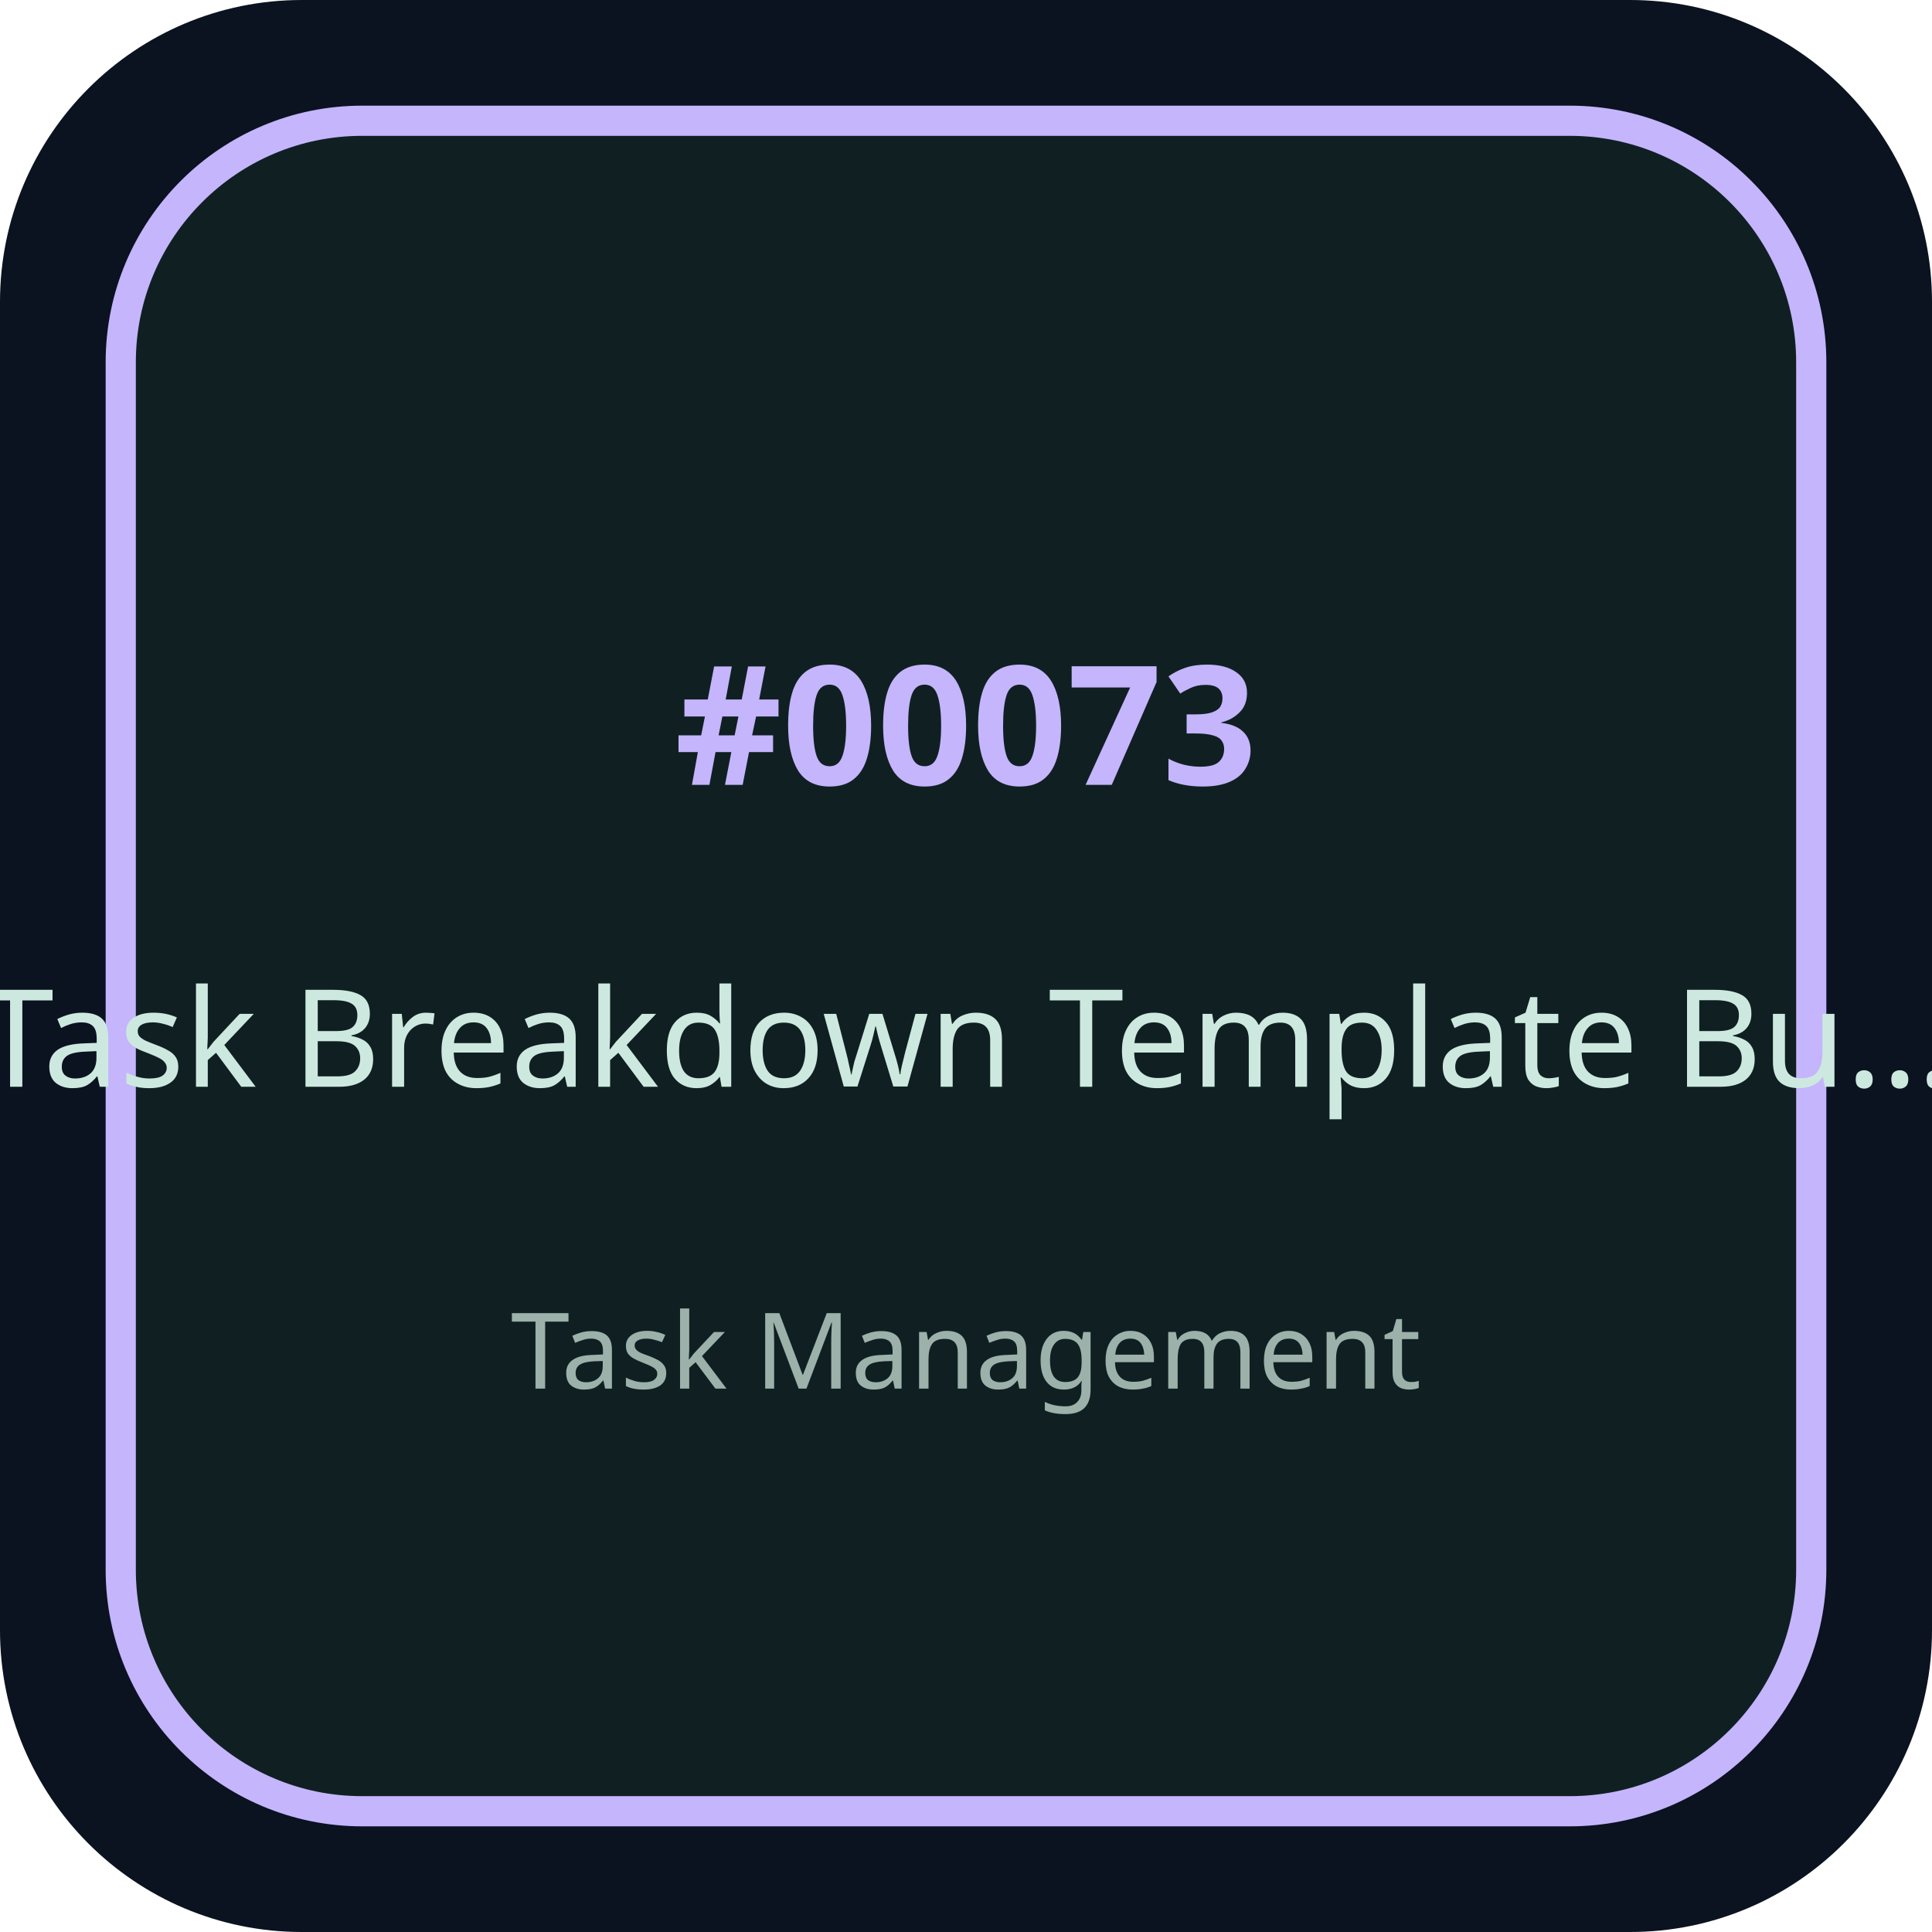
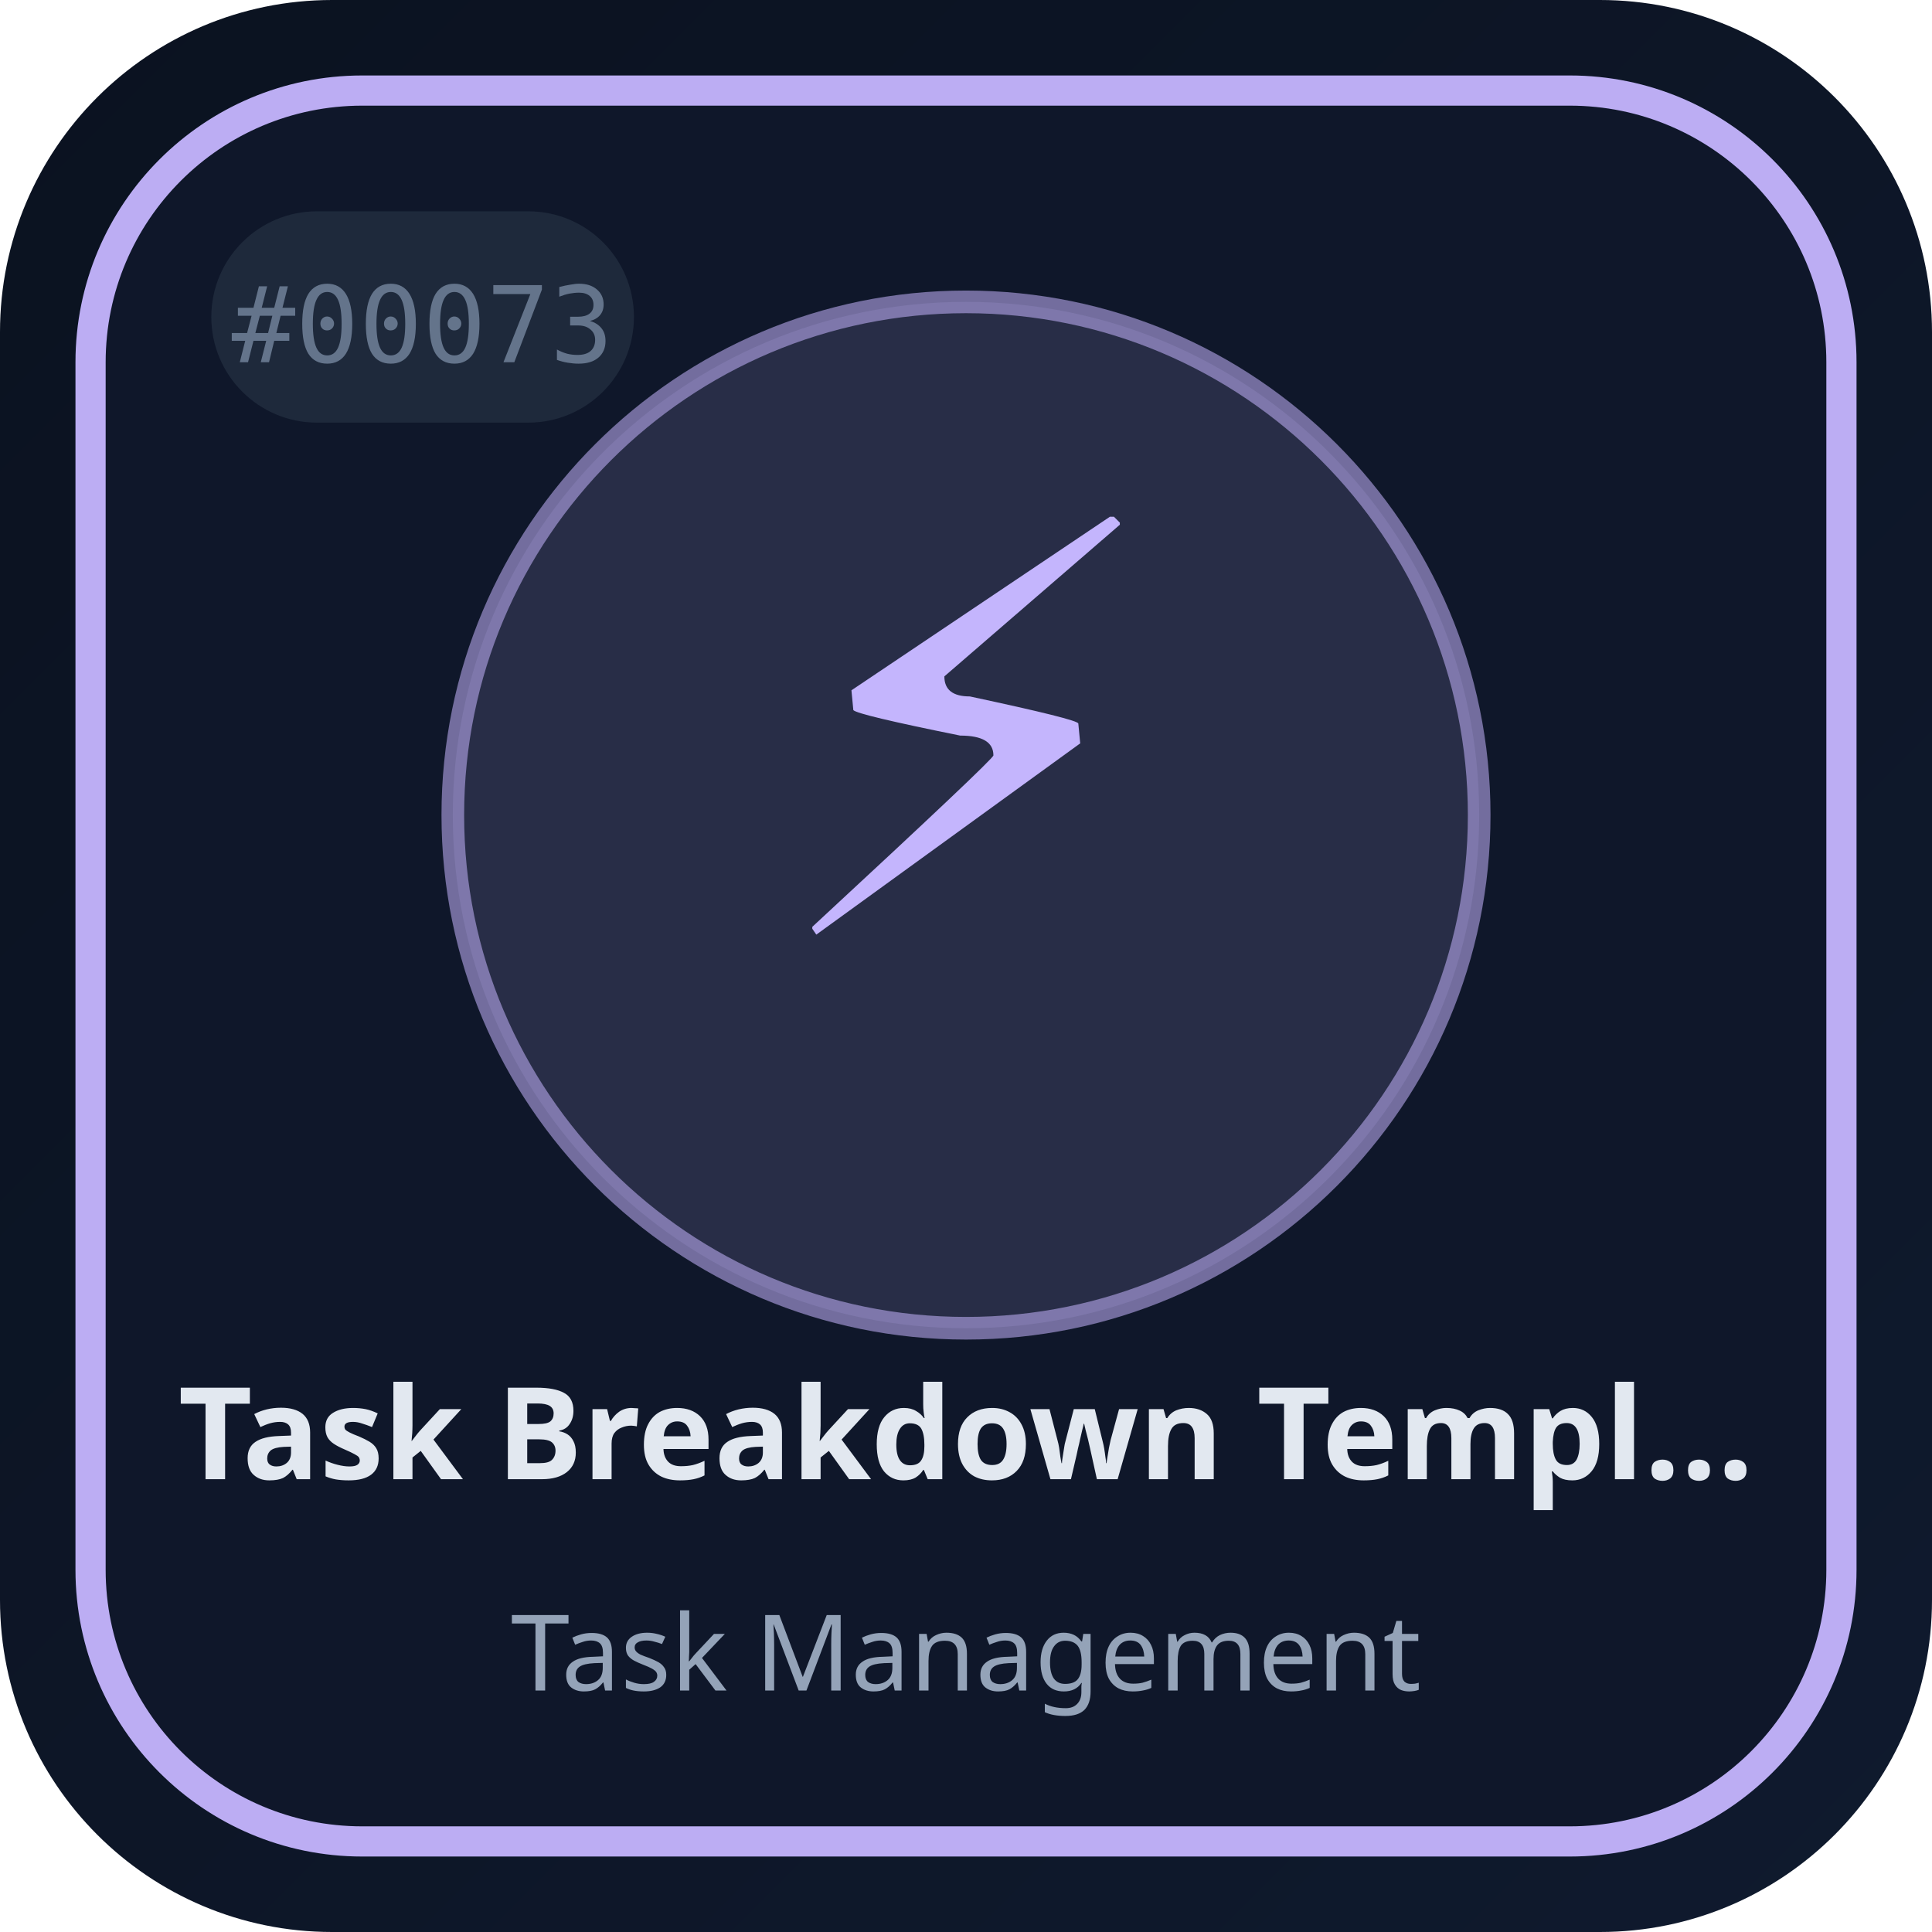
<svg xmlns="http://www.w3.org/2000/svg" width="128" height="128" viewBox="0 0 128 128" role="img" aria-labelledby="t d">
-   <rect width="128" height="128" rx="20" fill="#0b1220" />
-   <rect x="8" y="8" width="112" height="112" rx="16" fill="#102022" stroke="#c4b5fd" stroke-width="2" />
-   <text x="64" y="52" text-anchor="middle" font-family="system-ui,sans-serif" font-size="11" fill="#c4b5fd" font-weight="700">#00073</text>
-   <text x="64" y="72" text-anchor="middle" font-family="system-ui,sans-serif" font-size="9" fill="#cde9df">Task Breakdown Template Bu…</text>
-   <text x="64" y="92" text-anchor="middle" font-family="system-ui,sans-serif" font-size="7" fill="#9bb1aa">Task Management</text>
+   <defs>
+     <linearGradient id="bg" x1="0" y1="0" x2="1" y2="1">
+       <stop offset="0%" stop-color="#0b1220" />
+       <stop offset="100%" stop-color="#0f1a2e" />
+     </linearGradient>
+   </defs>
+   <rect width="128" height="128" rx="22" fill="url(#bg)" />
+   <rect x="6" y="6" width="116" height="116" rx="18" fill="#0f172a" stroke="#c4b5fd" stroke-width="2" opacity="0.95" />
+   <circle cx="64" cy="54" r="34" fill="#c4b5fd" fill-opacity="0.14" stroke="#c4b5fd" stroke-width="1.5" stroke-opacity="0.55" />
+   <text x="64" y="62" text-anchor="middle" font-family="system-ui,Segoe UI Emoji,sans-serif" font-size="38" fill="#c4b5fd" font-weight="700">⚡</text>
+   <text x="64" y="98" text-anchor="middle" font-family="system-ui,sans-serif" font-size="8.5" fill="#e2e8f0" font-weight="600">Task Breakdown Templ…</text>
+   <text x="64" y="112" text-anchor="middle" font-family="system-ui,sans-serif" font-size="7" fill="#94a3b8">Task Management</text>
+   <rect x="14" y="14" width="28" height="14" rx="7" fill="#1e293b" />
+   <text x="28" y="24" text-anchor="middle" font-family="ui-monospace,Consolas,monospace" font-size="7" fill="#64748b">#00073</text>
</svg>
